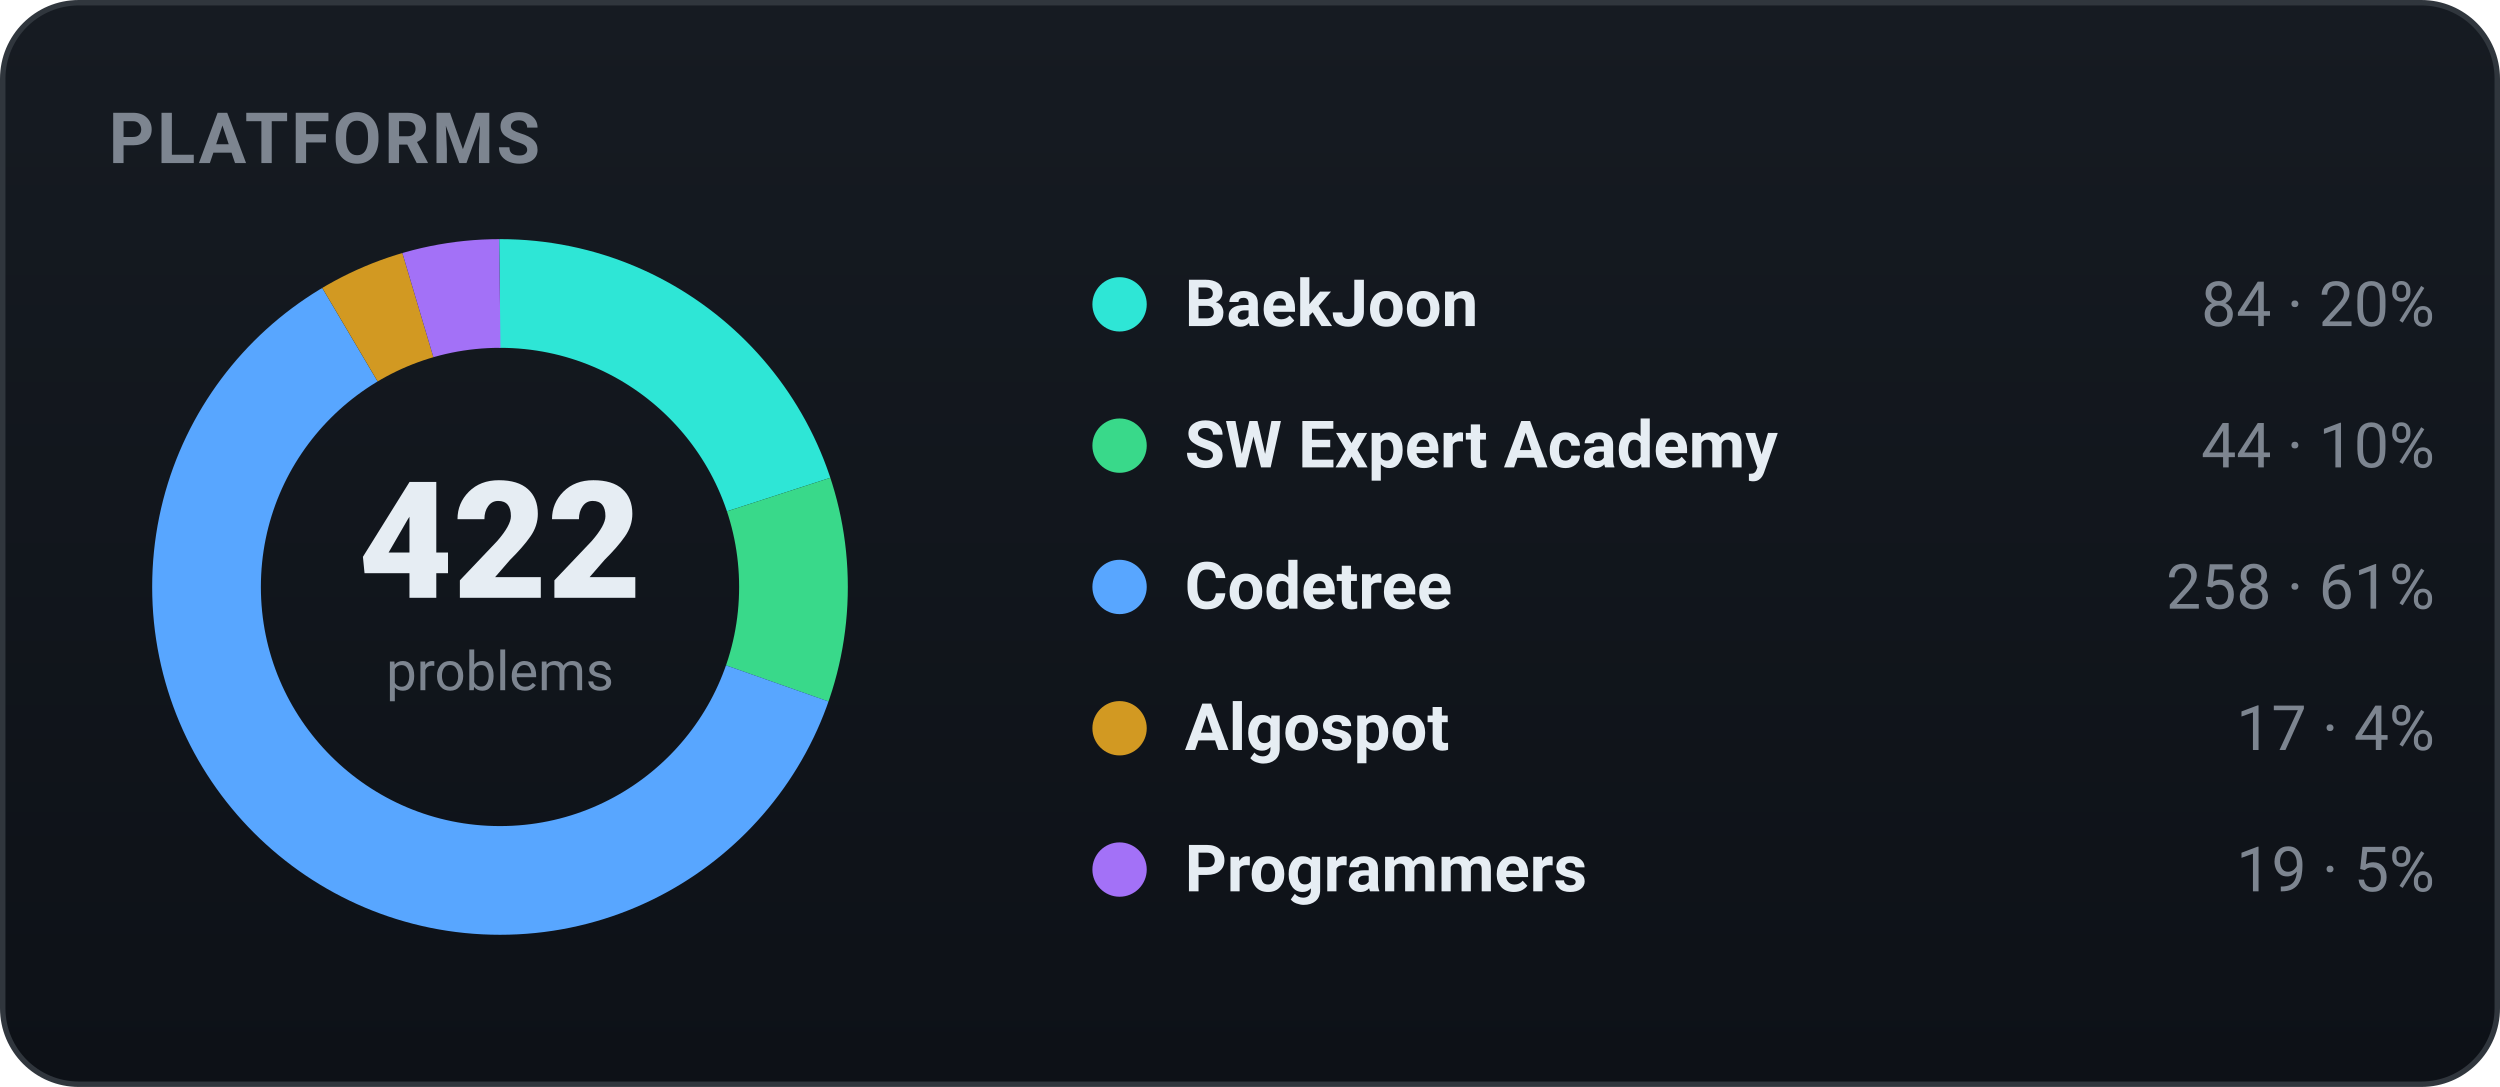
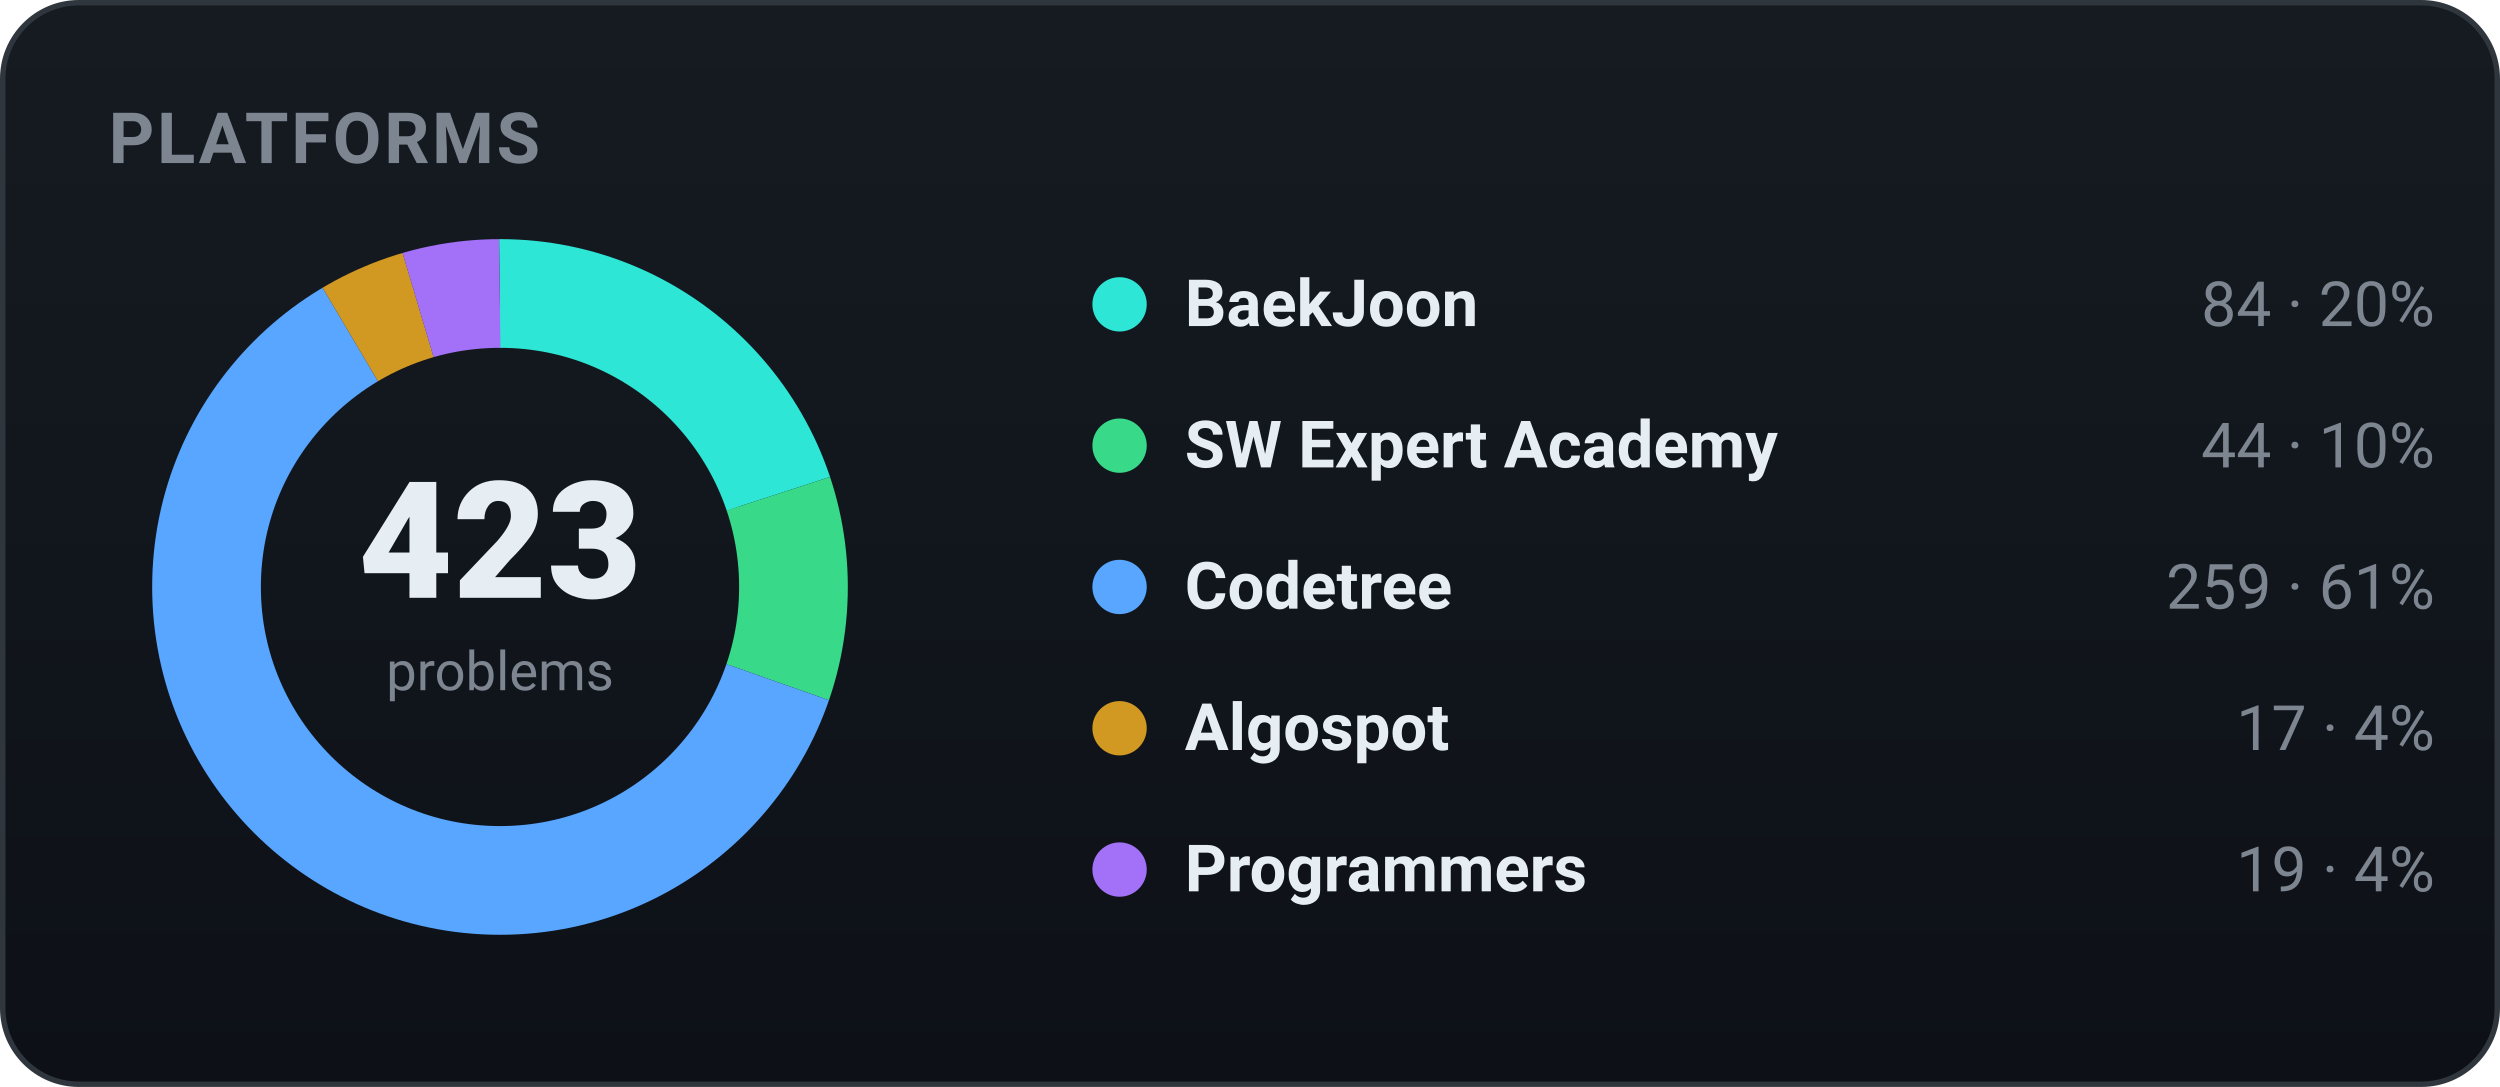
<svg xmlns="http://www.w3.org/2000/svg" width="460" height="200" viewBox="0 0 460 200" role="img" font-family="-apple-system,BlinkMacSystemFont,'Segoe UI',Roboto,'Apple SD Gothic Neo','Malgun Gothic',sans-serif">
  <defs>
    <linearGradient id="bgg" x1="0" y1="0" x2="0" y2="1">
      <stop offset="0" stop-color="#161b22" />
      <stop offset="1" stop-color="#0d1117" />
    </linearGradient>
  </defs>
  <rect x="0.5" y="0.5" width="459" height="199" rx="14" fill="url(#bgg)" stroke="#30363d" />
  <text x="20" y="30" font-family="-apple-system,BlinkMacSystemFont,'Segoe UI',Roboto,'Apple SD Gothic Neo','Malgun Gothic',sans-serif" font-size="13" font-weight="700" fill="#7d8590" letter-spacing="0.5">PLATFORMS</text>
-   <circle cx="92" cy="108" r="54" fill="none" stroke="#2ee6d6" stroke-width="20" stroke-dasharray="67.54 271.76" stroke-dashoffset="-0.00" transform="rotate(-90 92 108)" />
-   <circle cx="92" cy="108" r="54" fill="none" stroke="#39d98a" stroke-width="20" stroke-dasharray="35.38 303.92" stroke-dashoffset="-67.54" transform="rotate(-90 92 108)" />
-   <circle cx="92" cy="108" r="54" fill="none" stroke="#58a6ff" stroke-width="20" stroke-dasharray="207.43 131.86" stroke-dashoffset="-102.91" transform="rotate(-90 92 108)" />
-   <circle cx="92" cy="108" r="54" fill="none" stroke="#d29922" stroke-width="20" stroke-dasharray="13.67 325.62" stroke-dashoffset="-310.35" transform="rotate(-90 92 108)" />
-   <circle cx="92" cy="108" r="54" fill="none" stroke="#a371f7" stroke-width="20" stroke-dasharray="15.28 324.02" stroke-dashoffset="-324.02" transform="rotate(-90 92 108)" />
-   <text x="92" y="110" text-anchor="middle" font-size="30" font-weight="800" fill="#e6edf3">422</text>
+   <circle cx="92" cy="108" r="54" fill="none" stroke="#2ee6d6" stroke-width="20" stroke-dasharray="67.38 271.91" stroke-dashoffset="-0.00" transform="rotate(-90 92 108)" />
+   <circle cx="92" cy="108" r="54" fill="none" stroke="#39d98a" stroke-width="20" stroke-dasharray="35.29 304.00" stroke-dashoffset="-67.38" transform="rotate(-90 92 108)" />
+   <circle cx="92" cy="108" r="54" fill="none" stroke="#58a6ff" stroke-width="20" stroke-dasharray="207.75 131.55" stroke-dashoffset="-102.67" transform="rotate(-90 92 108)" />
+   <circle cx="92" cy="108" r="54" fill="none" stroke="#d29922" stroke-width="20" stroke-dasharray="13.64 325.66" stroke-dashoffset="-310.42" transform="rotate(-90 92 108)" />
+   <circle cx="92" cy="108" r="54" fill="none" stroke="#a371f7" stroke-width="20" stroke-dasharray="15.24 324.05" stroke-dashoffset="-324.05" transform="rotate(-90 92 108)" />
+   <text x="92" y="110" text-anchor="middle" font-size="30" font-weight="800" fill="#e6edf3">423</text>
  <text x="92" y="127" text-anchor="middle" font-size="10" fill="#7d8590">problems</text>
  <circle cx="206" cy="56" r="5" fill="#2ee6d6" />
  <text x="218" y="60" font-size="12" font-weight="600" fill="#e6edf3">BaekJoon</text>
  <text x="448" y="60" text-anchor="end" font-size="11.5" fill="#7d8590">84 · 20%</text>
  <circle cx="206" cy="82" r="5" fill="#39d98a" />
  <text x="218" y="86" font-size="12" font-weight="600" fill="#e6edf3">SW Expert Academy</text>
  <text x="448" y="86" text-anchor="end" font-size="11.5" fill="#7d8590">44 · 10%</text>
  <circle cx="206" cy="108" r="5" fill="#58a6ff" />
  <text x="218" y="112" font-size="12" font-weight="600" fill="#e6edf3">Codetree</text>
-   <text x="448" y="112" text-anchor="end" font-size="11.5" fill="#7d8590">258 · 61%</text>
+   <text x="448" y="112" text-anchor="end" font-size="11.5" fill="#7d8590">259 · 61%</text>
  <circle cx="206" cy="134" r="5" fill="#d29922" />
  <text x="218" y="138" font-size="12" font-weight="600" fill="#e6edf3">Algospot</text>
  <text x="448" y="138" text-anchor="end" font-size="11.5" fill="#7d8590">17 · 4%</text>
  <circle cx="206" cy="160" r="5" fill="#a371f7" />
  <text x="218" y="164" font-size="12" font-weight="600" fill="#e6edf3">Programmers</text>
-   <text x="448" y="164" text-anchor="end" font-size="11.5" fill="#7d8590">19 · 5%</text>
+   <text x="448" y="164" text-anchor="end" font-size="11.5" fill="#7d8590">19 · 4%</text>
</svg>
